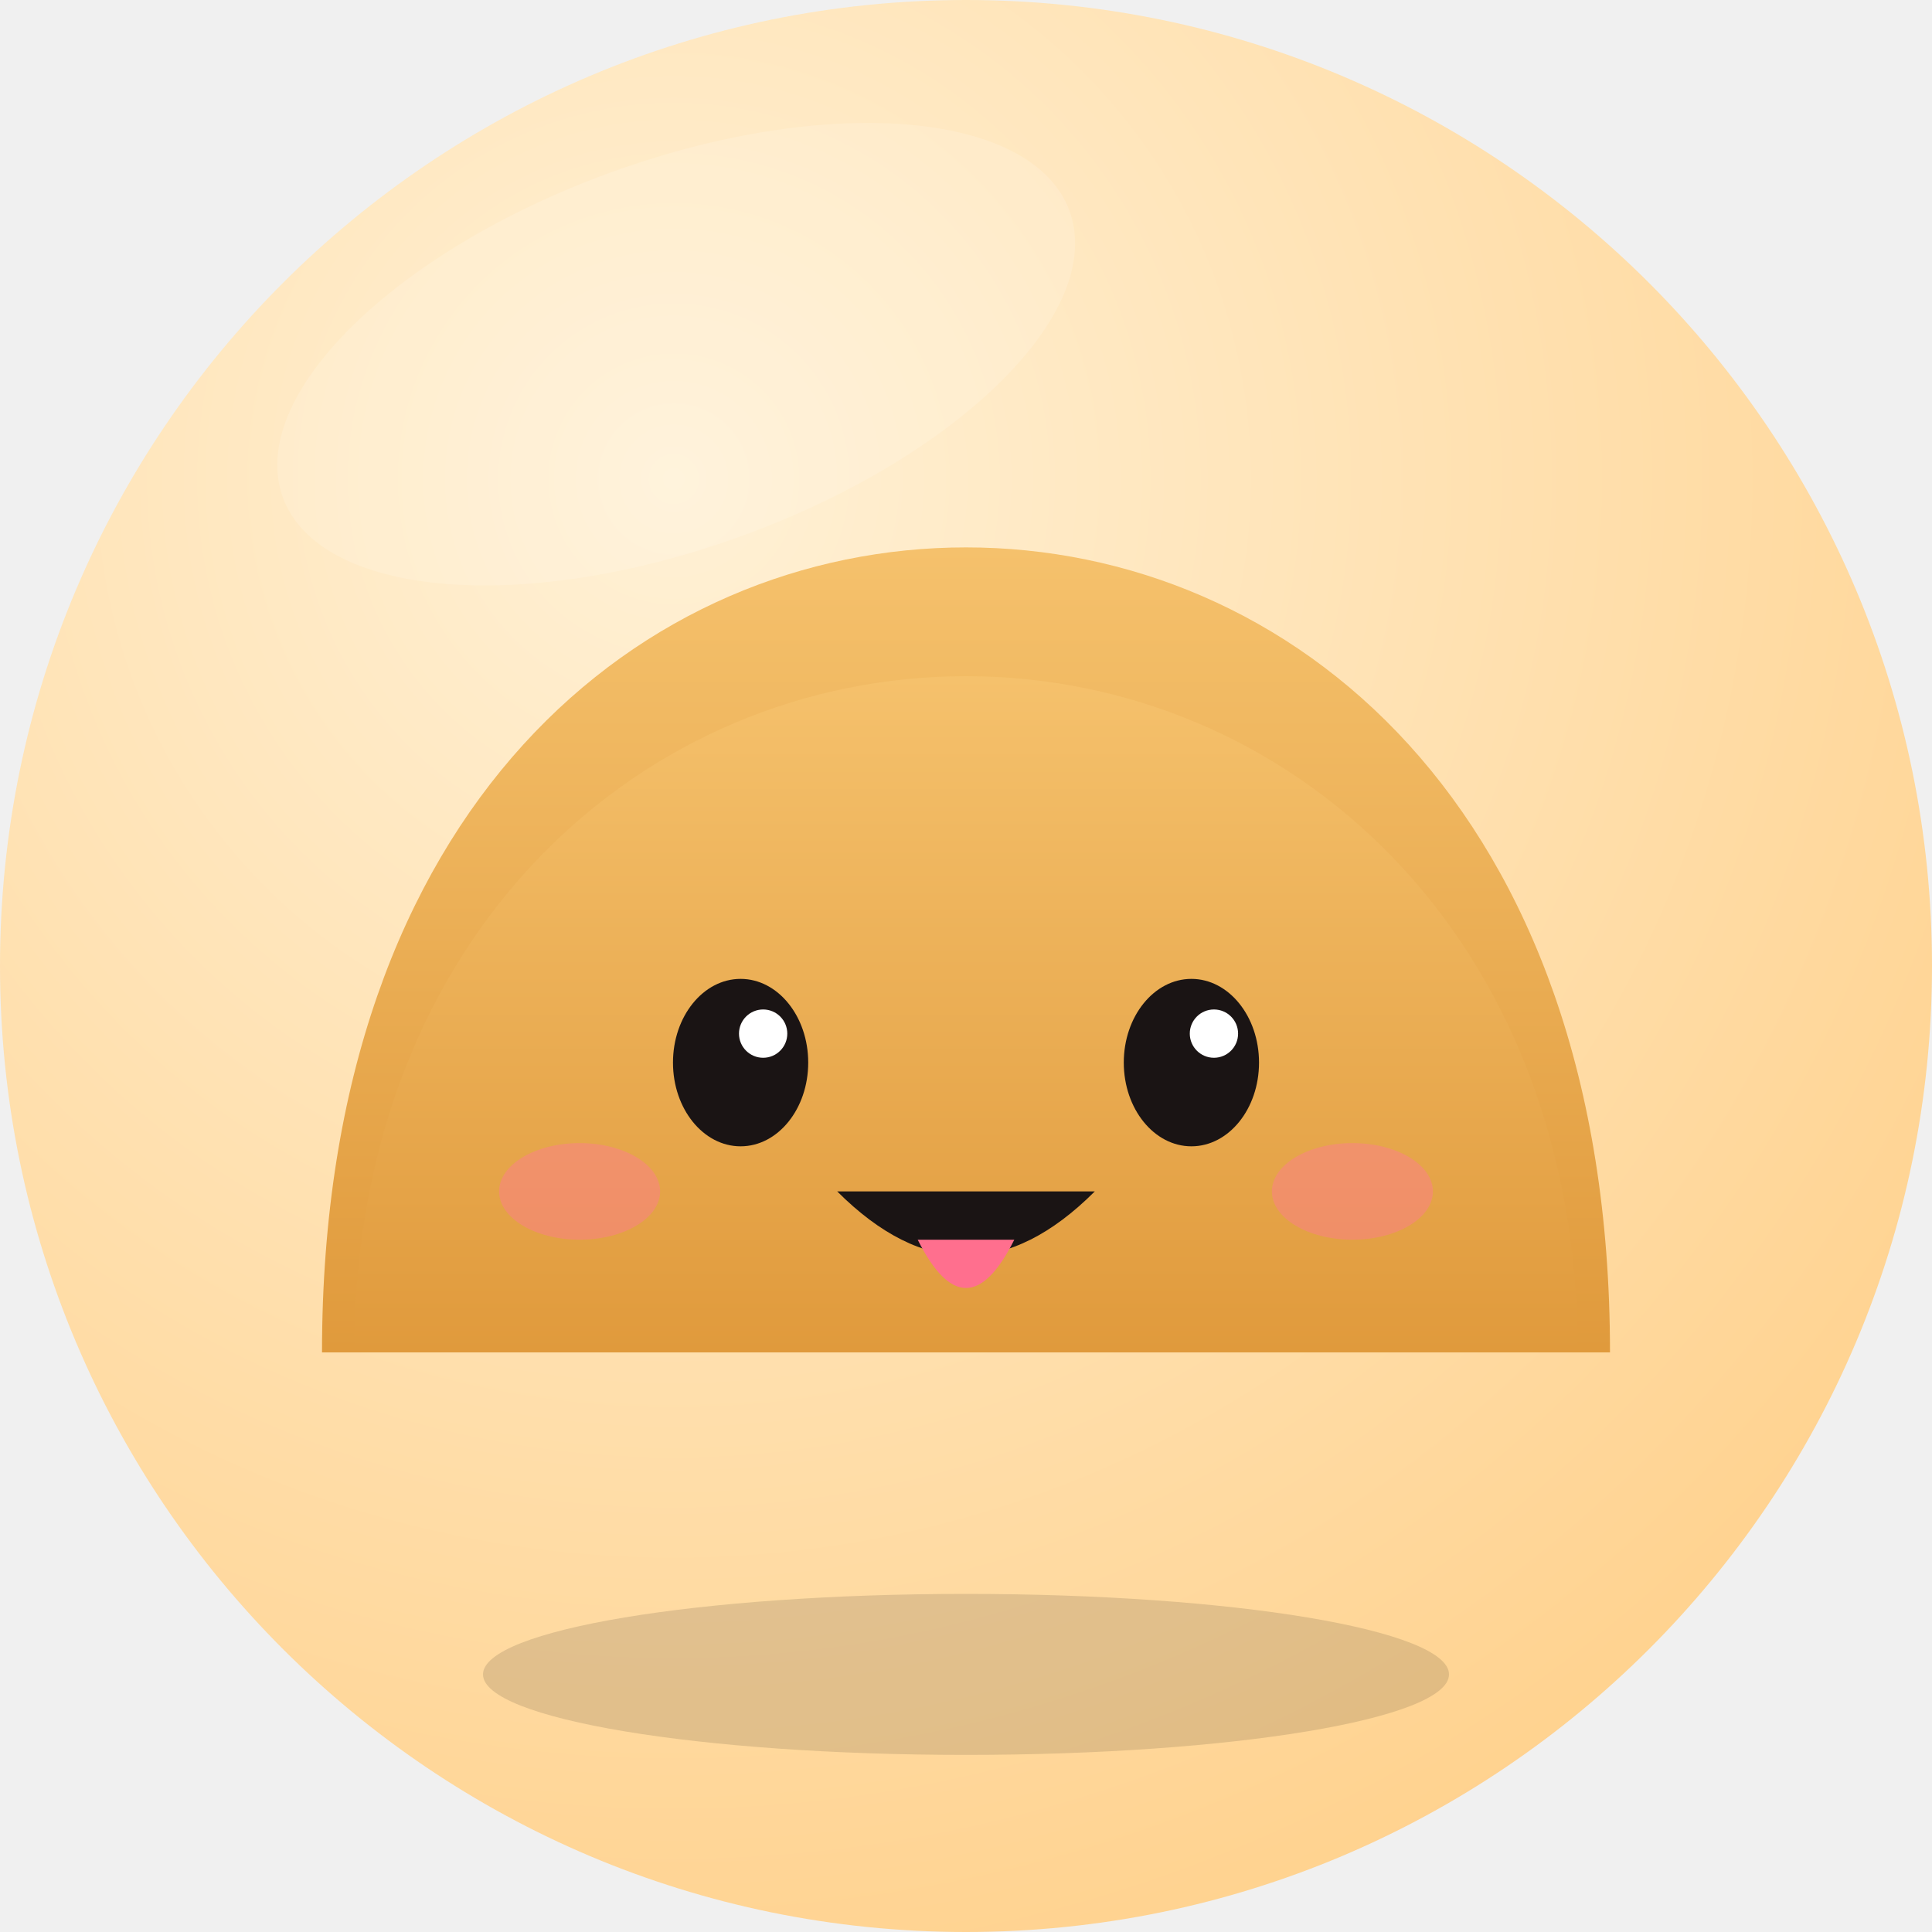
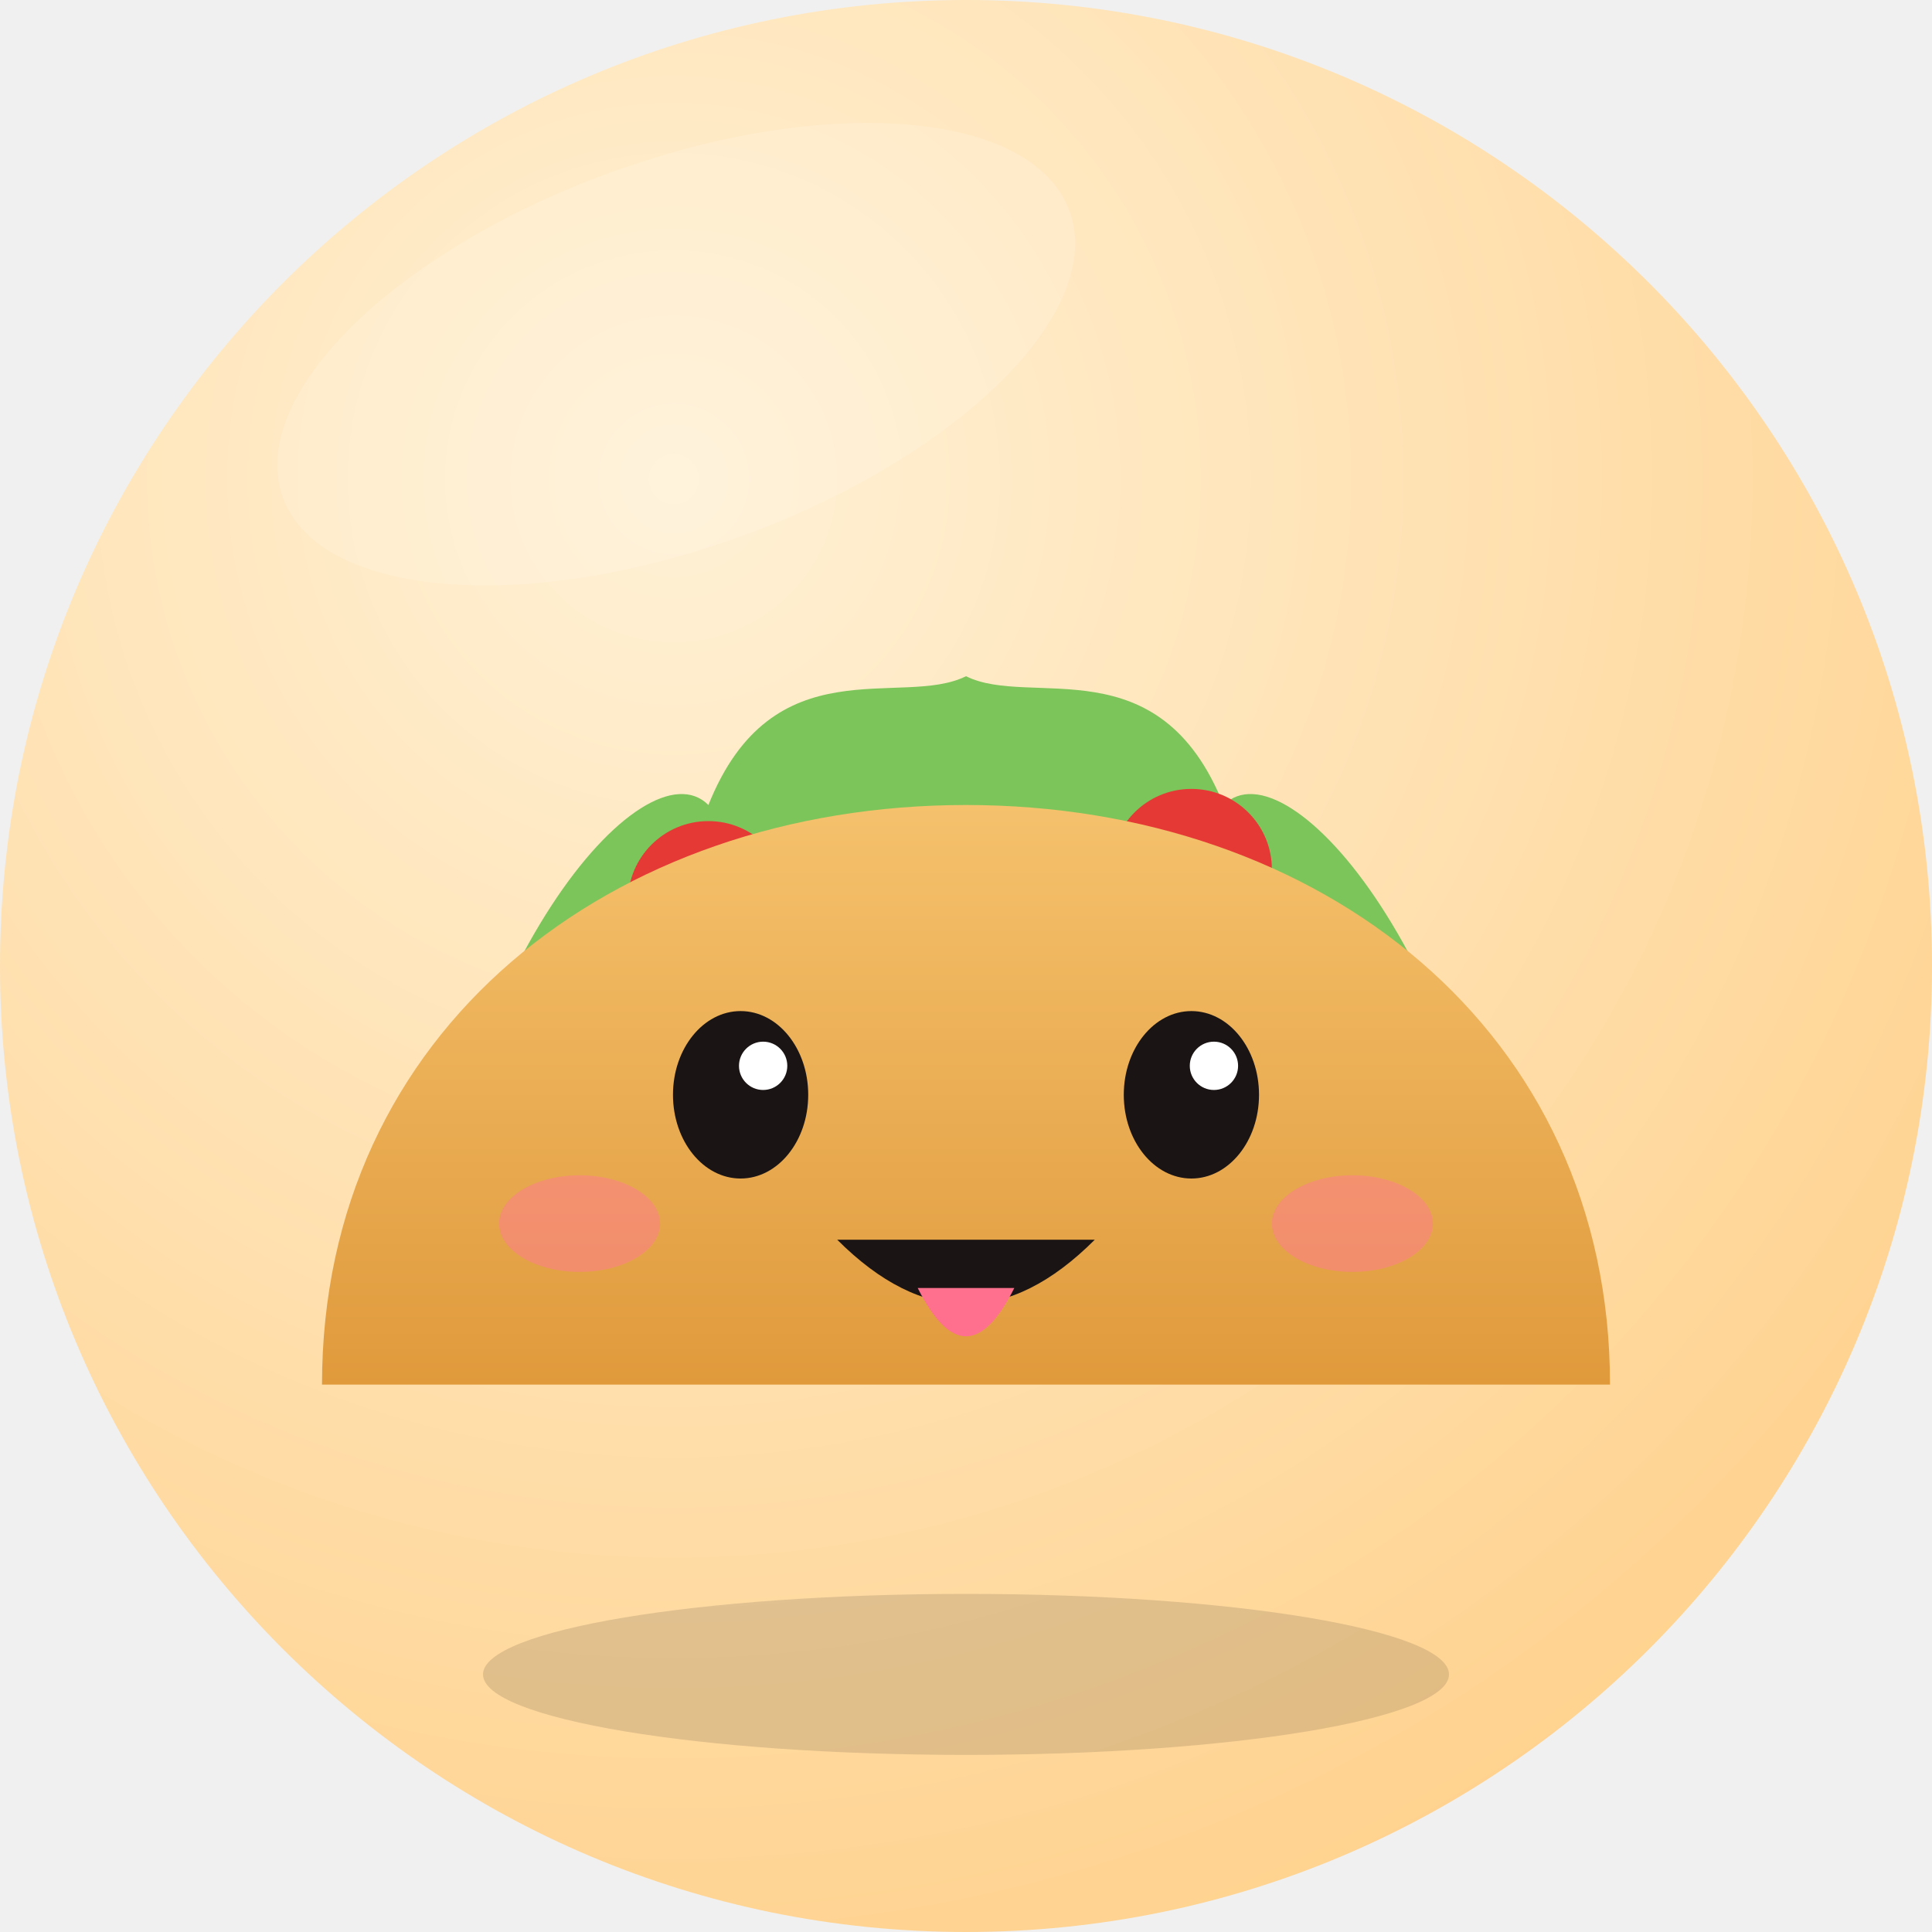
<svg xmlns="http://www.w3.org/2000/svg" viewBox="0 0 120 120">
  <defs>
    <radialGradient id="bg" cx="35%" cy="25%" r="85%">
      <stop offset="0" stop-color="#fff1d6" />
      <stop offset="1" stop-color="#ffd08a" />
    </radialGradient>
    <linearGradient id="s" x1="0" y1="0" x2="0" y2="1">
      <stop offset="0" stop-color="#f5c16c" />
      <stop offset="1" stop-color="#e09a3c" />
    </linearGradient>
  </defs>
  <circle cx="60" cy="60" r="60" fill="url(#bg)" />
  <ellipse cx="60" cy="104" rx="30" ry="5" fill="#000" fill-opacity=".12" />
-   <path d="M20 84 C20 50 40 34 60 34 C80 34 100 50 100 84Z" fill="url(#s)" />
  <path d="M26 82 C28 60 40 46 44 50 C48 40 56 44 60 42 C64 44 72 40 76 50 C80 46 92 60 94 82Z" fill="#7cc55a" />
  <g fill="#e53935">
-     <circle cx="44" cy="58" r="5" />
-     <circle cx="74" cy="56" r="5" />
+     <circle cx="44" cy="56" r="5" />
+     <circle cx="74" cy="54" r="5" />
  </g>
-   <path d="M22 84 C22 58 40 42 60 42 C80 42 98 58 98 84Z" fill="url(#s)" />
-   <ellipse cx="46" cy="66" rx="4.2" ry="5.2" fill="#1a1414" />
-   <ellipse cx="74" cy="66" rx="4.2" ry="5.2" fill="#1a1414" />
-   <circle cx="47.4" cy="64.2" r="1.5" fill="#fff" />
-   <circle cx="75.4" cy="64.2" r="1.5" fill="#fff" />
-   <path d="M52 74 q8 8 16 0 z" fill="#1a1414" />
-   <path d="M57 77 q3 6 6 0" fill="#ff6f8e" />
-   <ellipse cx="36" cy="74" rx="5" ry="3" fill="#ff7a93" fill-opacity=".45" />
-   <ellipse cx="84" cy="74" rx="5" ry="3" fill="#ff7a93" fill-opacity=".45" />
+   <path d="M20 86 C20 64 38 50 60 50 C82 50 100 64 100 86Z" fill="url(#s)" />
+   <ellipse cx="46" cy="68" rx="4.2" ry="5.2" fill="#1a1414" />
+   <ellipse cx="74" cy="68" rx="4.2" ry="5.2" fill="#1a1414" />
+   <circle cx="47.4" cy="66.2" r="1.5" fill="#fff" />
+   <circle cx="75.4" cy="66.2" r="1.5" fill="#fff" />
+   <path d="M52 77 q8 8 16 0 z" fill="#1a1414" />
+   <path d="M57 80 q3 6 6 0" fill="#ff6f8e" />
+   <ellipse cx="36" cy="76" rx="5" ry="3" fill="#ff7a93" fill-opacity=".5" />
+   <ellipse cx="84" cy="76" rx="5" ry="3" fill="#ff7a93" fill-opacity=".5" />
  <ellipse cx="42" cy="22" rx="26" ry="12" fill="#fff" fill-opacity=".14" transform="rotate(-20 42 22)" />
</svg>
